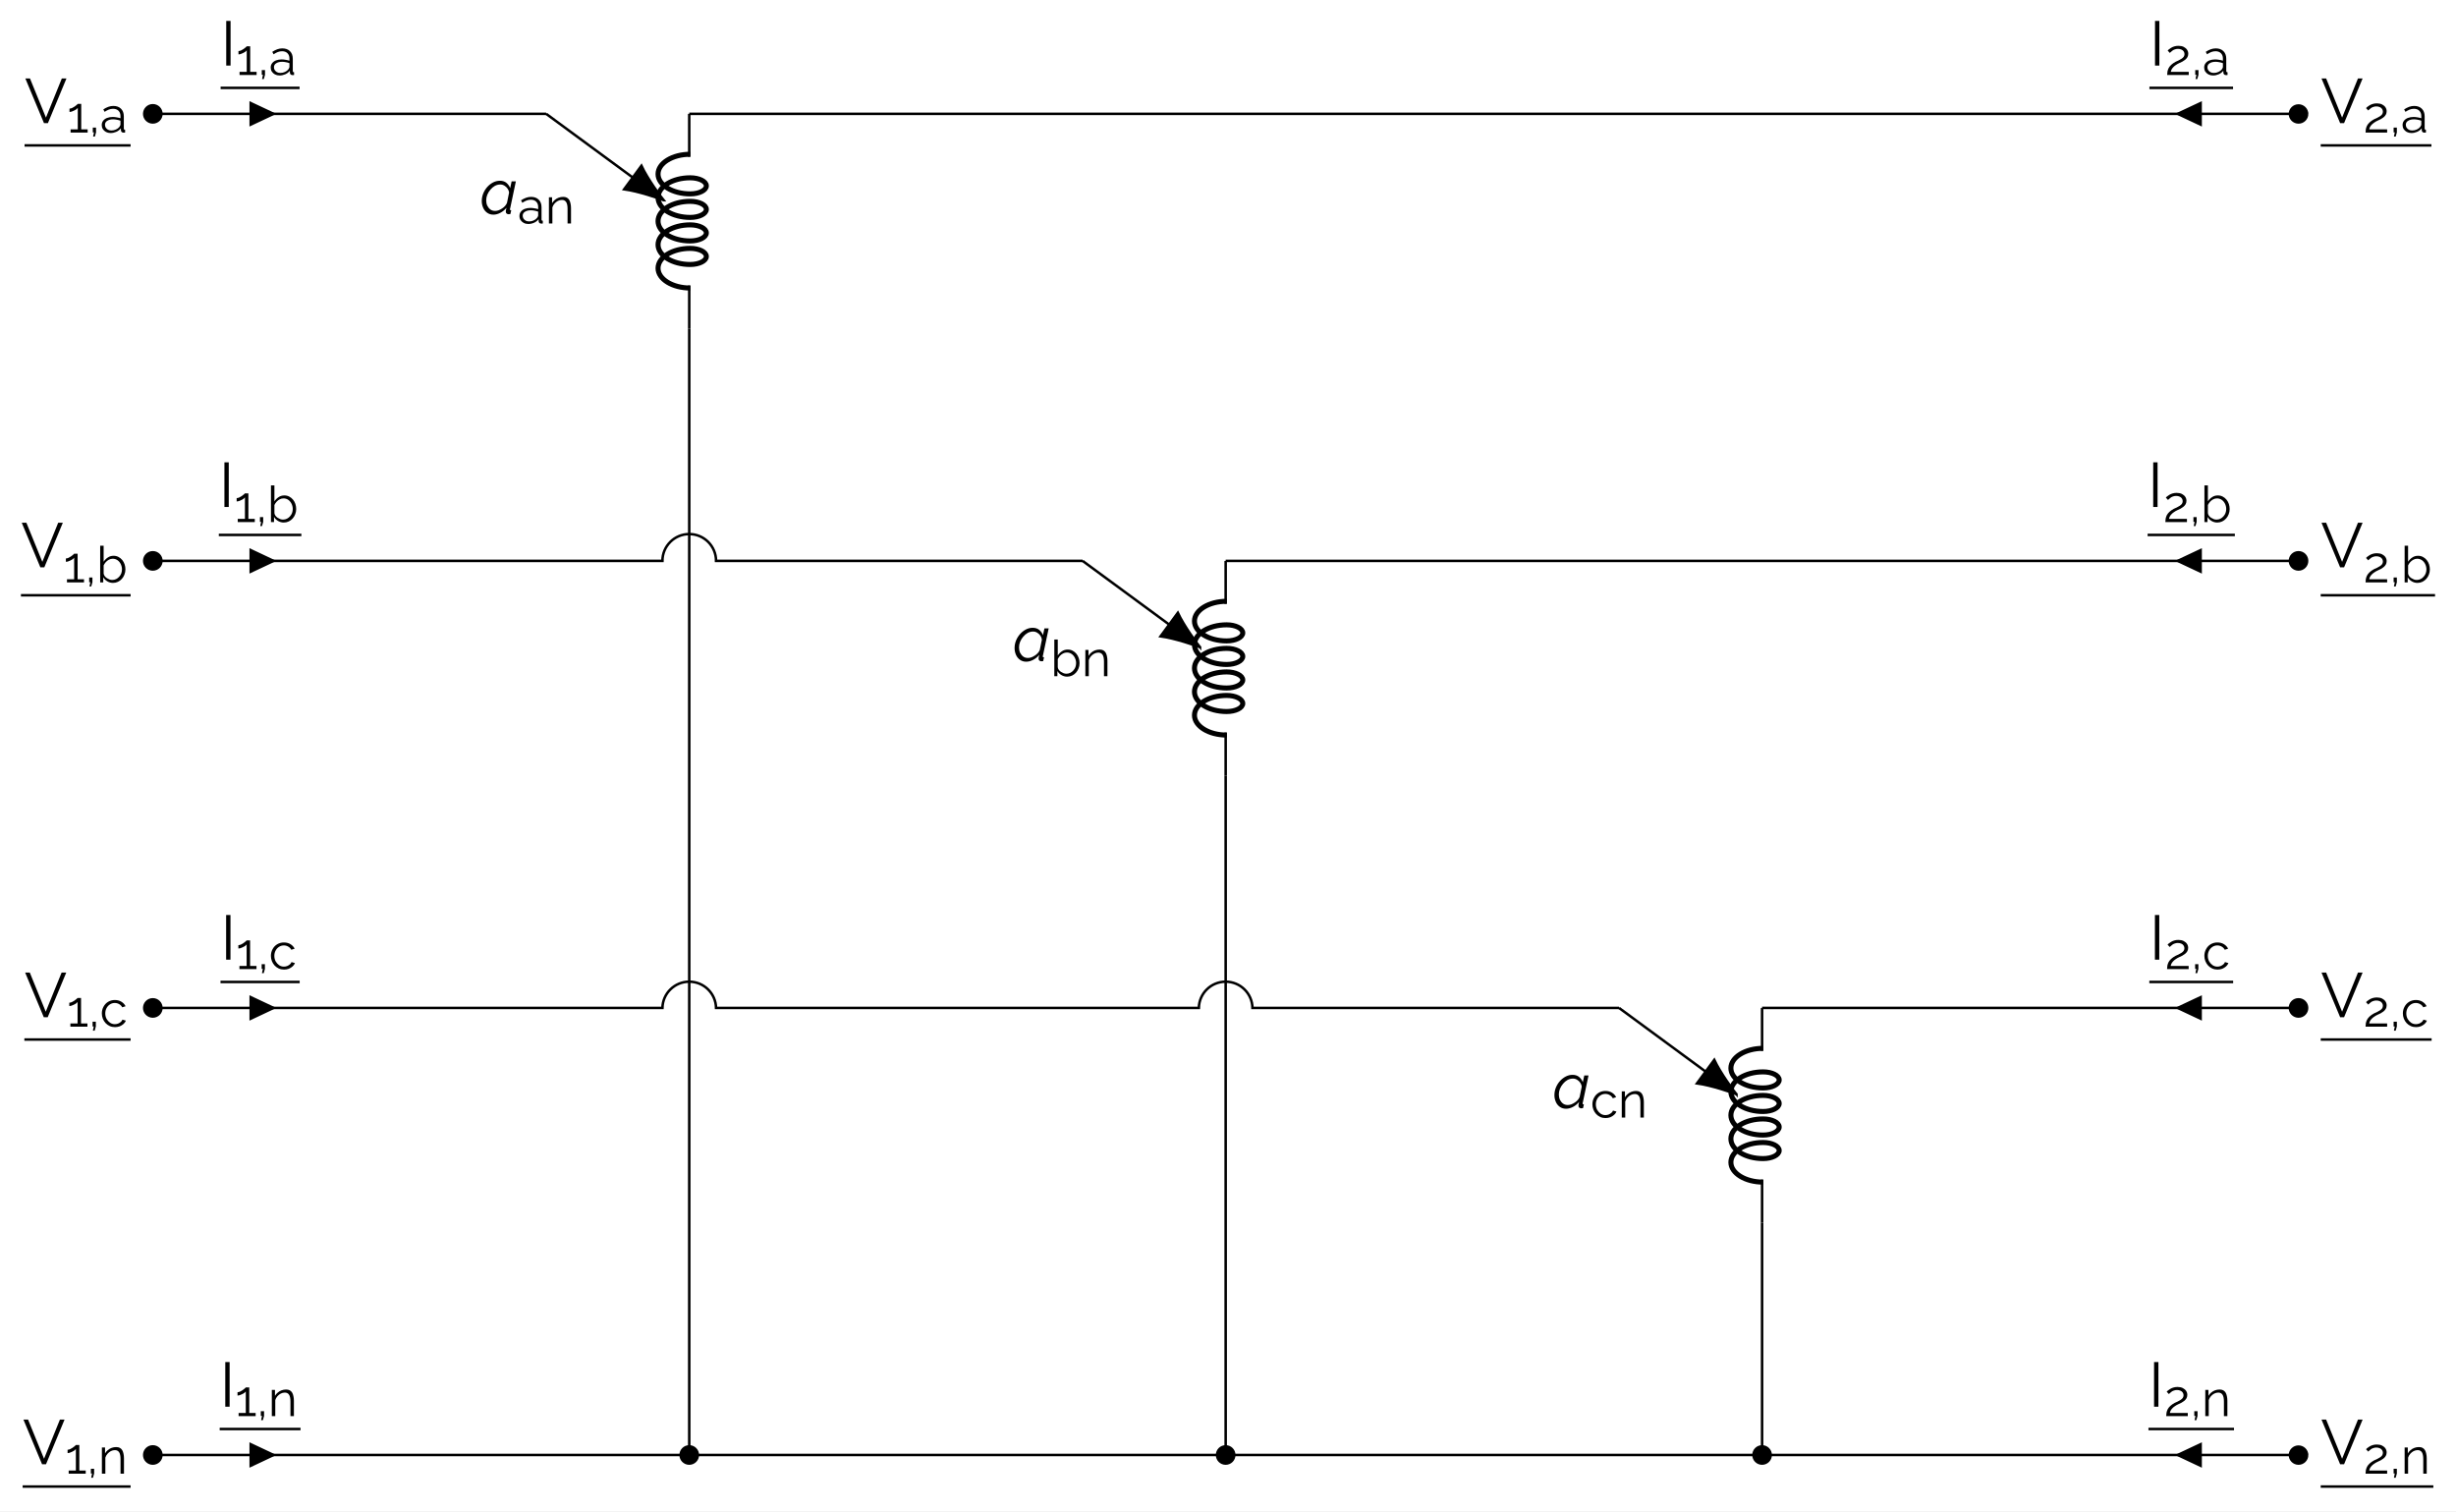
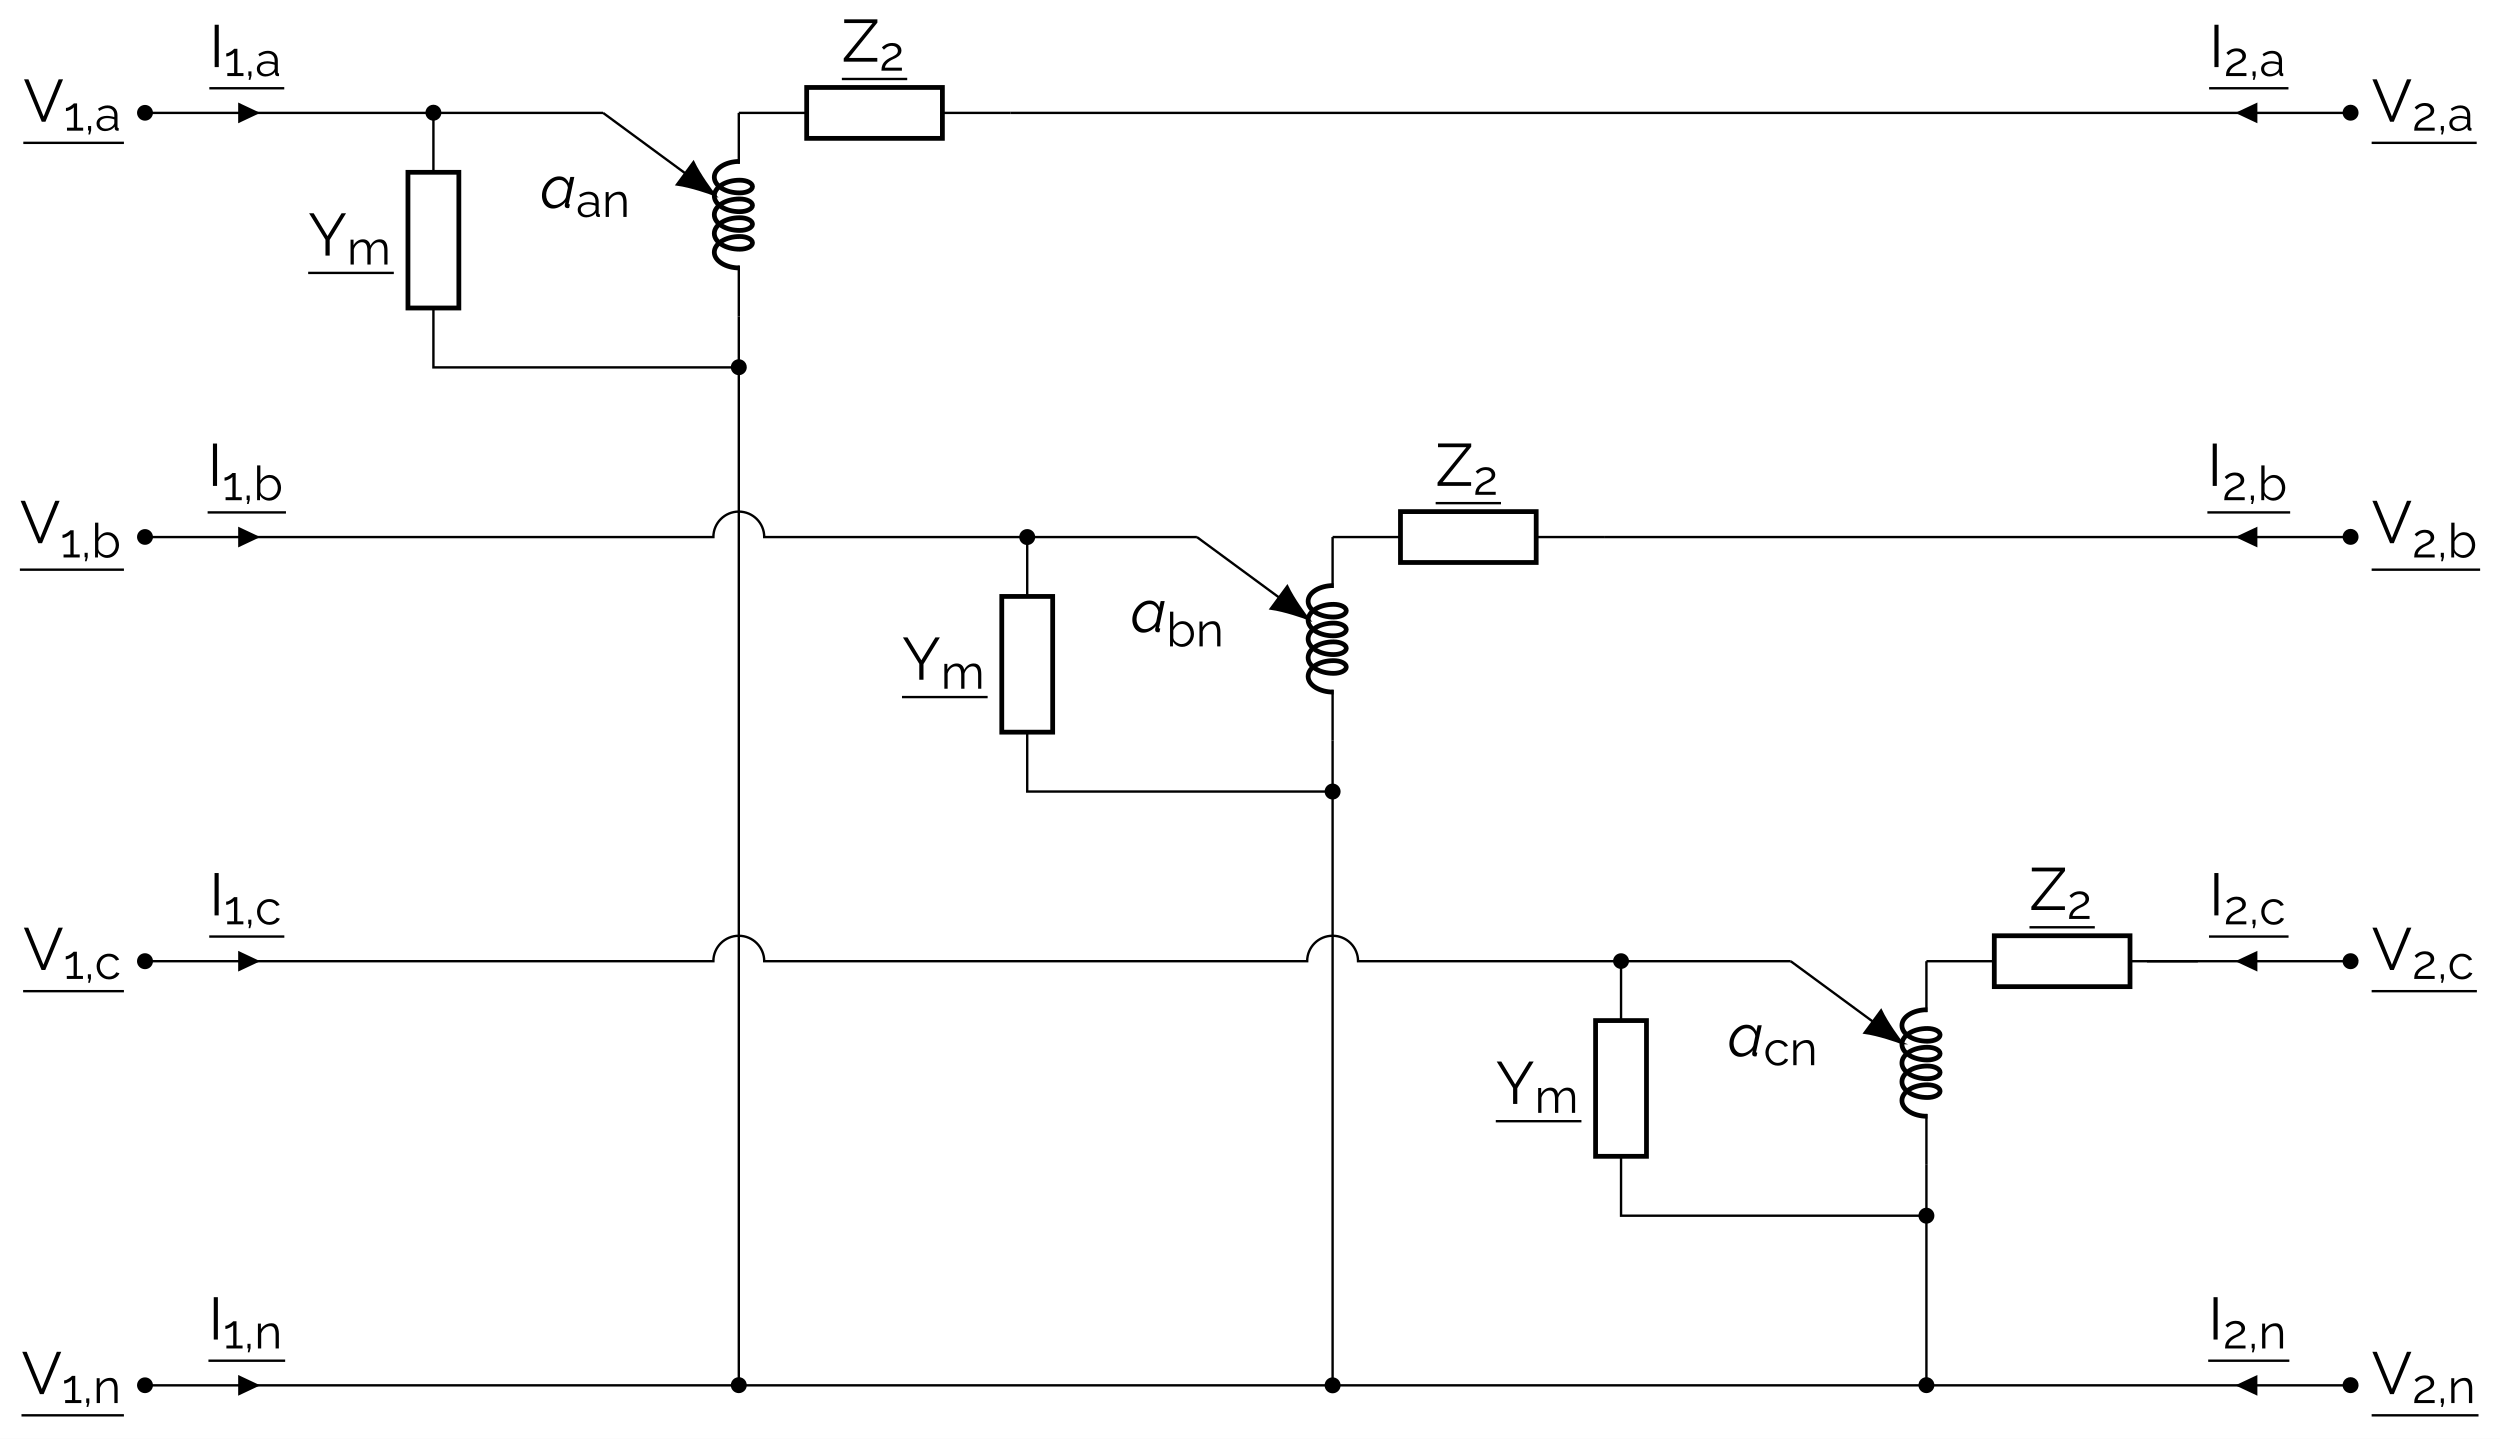
- <svg xmlns="http://www.w3.org/2000/svg" xmlns:xlink="http://www.w3.org/1999/xlink" width="519.132" height="319.424" viewBox="0 0 389.349 239.568">
+ <svg xmlns="http://www.w3.org/2000/svg" xmlns:xlink="http://www.w3.org/1999/xlink" width="556.927" height="320.513" viewBox="0 0 417.695 240.385">
  <defs>
-     <path id="b" d="M.86-7.078 3.39-.875l2.516-6.203h.735L3.703 0h-.625L.125-7.078Zm0 0" />
-     <path id="k" d="M.89 0v-7.078h.688V0Zm0 0" />
-     <path id="c" d="M3.234-.5V0H.531v-.5h1.14v-3.406a1.1 1.1 0 0 1-.218.219q-.158.11-.36.203c-.124.062-.25.117-.374.156a1.1 1.1 0 0 1-.36.062v-.53c.125 0 .258-.032.407-.095q.216-.105.406-.234c.133-.094.25-.18.344-.266a1 1 0 0 0 .156-.156h.547V-.5Zm0 0" />
-     <path id="d" d="m.688.64.14-.671H.641v-.75h.515v.75L.97.64Zm0 0" />
-     <path id="e" d="M.266-1.187c0-.258.07-.485.218-.672q.217-.295.61-.453c.27-.102.578-.157.922-.157.195 0 .406.024.625.063q.326.047.593.14v-.359c0-.344-.105-.617-.312-.828q-.315-.312-.86-.313-.344.001-.671.125-.316.127-.672.36l-.203-.39q.405-.266.797-.407.386-.14.796-.14.763.002 1.204.437.451.44.453 1.203v1.922q0 .112.046.172.047.045.157.046V0c-.063.008-.117.016-.156.016a.2.2 0 0 1-.094 0q-.206.001-.313-.125a.4.4 0 0 1-.094-.25l-.015-.313a1.86 1.86 0 0 1-.735.563 2.25 2.25 0 0 1-.89.187c-.274 0-.516-.058-.734-.172a1.4 1.4 0 0 1-.5-.453 1.2 1.2 0 0 1-.172-.64m2.78.312q.079-.107.126-.203.06-.107.062-.203v-.594a3 3 0 0 0-.578-.156 3 3 0 0 0-.578-.063q-.581 0-.937.235a.69.69 0 0 0-.36.625q-.001.236.11.437.124.204.359.344.232.127.547.125.389.002.719-.156c.226-.102.406-.235.53-.391m0 0" />
-     <path id="f" d="M2.625.078q-.485.001-.906-.25a1.8 1.8 0 0 1-.64-.64V0H.593v-5.812h.547v2.53q.28-.42.672-.671c.257-.176.562-.266.906-.266q.434 0 .781.188.341.174.594.484.246.3.375.688.124.392.125.797-.002.44-.157.828-.14.376-.406.672-.268.299-.625.468-.361.172-.781.172M2.5-.39c.227 0 .438-.046.625-.14q.281-.141.484-.375.217-.233.329-.531.107-.311.109-.625 0-.436-.188-.829a1.6 1.6 0 0 0-.515-.625 1.3 1.3 0 0 0-.781-.234 1.23 1.23 0 0 0-.594.156q-.269.141-.485.375-.204.234-.343.516v1.281a.9.9 0 0 0 .156.406q.14.188.344.329.198.126.422.218c.156.055.3.078.437.078m0 0" />
-     <path id="g" d="M2.406.078q-.469 0-.844-.172a2.1 2.1 0 0 1-.656-.468 2.26 2.26 0 0 1-.593-1.532c0-.383.085-.738.265-1.062q.265-.5.735-.781A2.06 2.06 0 0 1 2.39-4.22q.574.001 1.015.266.45.269.672.719l-.531.172a1.2 1.2 0 0 0-.485-.5 1.35 1.35 0 0 0-.703-.188q-.41 0-.75.219a1.57 1.57 0 0 0-.546.594q-.205.374-.204.843 0 .471.204.86.217.375.546.609.343.234.766.234.264 0 .516-.093.248-.106.437-.266a.9.9 0 0 0 .25-.36l.547.157q-.112.298-.375.531-.27.234-.61.375a2.2 2.2 0 0 1-.734.125m0 0" />
-     <path id="h" d="M4.094 0h-.547v-2.312q0-.733-.219-1.079-.221-.341-.672-.343-.329.001-.64.156a1.9 1.9 0 0 0-.532.422c-.156.18-.273.383-.343.61V0H.594v-4.156h.5v.937q.169-.293.437-.515c.176-.157.38-.274.61-.36.226-.082.468-.125.718-.125q.342.001.579.125a1 1 0 0 1 .374.36q.14.234.204.562.077.33.078.735Zm0 0" />
-     <path id="i" d="M.344 0q0-.265.047-.547.058-.279.187-.547.14-.264.406-.515.265-.248.688-.485l.484-.219q.246-.123.469-.265c.145-.094.258-.195.344-.313a.77.77 0 0 0 .016-.812.75.75 0 0 0-.344-.313 1.3 1.3 0 0 0-.594-.125q-.252.001-.469.079a1.3 1.3 0 0 0-.36.171 2 2 0 0 0-.265.22 2 2 0 0 1-.187.171l-.344-.375.172-.172a2.3 2.3 0 0 1 .36-.25q.216-.141.515-.234.31-.094.672-.094.48.001.828.172c.226.117.406.266.531.453q.188.283.188.625 0 .328-.141.563a1.5 1.5 0 0 1-.36.406 3.5 3.5 0 0 1-.89.5 3.4 3.4 0 0 0-.625.36 2 2 0 0 0-.406.359A1.35 1.35 0 0 0 .922-.5h2.844V0Zm0 0" />
-     <path id="j" d="M2.094.094q-.562 0-.985-.297A1.83 1.83 0 0 1 .47-1a2.6 2.6 0 0 1-.22-1.078q0-.607.234-1.188c.157-.382.368-.726.641-1.03q.406-.452.922-.72a2.34 2.34 0 0 1 1.078-.265q.638.002 1.047.343.403.347.578.829l.234-1.078h.672L4.75-.891a.4.4 0 0 0-.031.079v.062q-.001.157.203.156L4.782 0c-.055.008-.102.016-.141.016-.043.007-.086.015-.125.015q-.237-.015-.344-.125a.37.37 0 0 1-.11-.281v-.11q.013-.075.032-.202L4.172-1a3.1 3.1 0 0 1-.969.797q-.563.299-1.11.297M2.375-.5c.164 0 .344-.031.531-.094a2.8 2.8 0 0 0 .547-.281q.28-.17.485-.406.217-.247.312-.5l.328-1.61a1.3 1.3 0 0 0-.234-.64 1.6 1.6 0 0 0-.5-.469 1.2 1.2 0 0 0-.656-.187q-.456.001-.86.218a2.5 2.5 0 0 0-.703.594 3 3 0 0 0-.5.813q-.174.439-.172.89-.002.457.172.844.186.375.5.61.31.22.75.218m0 0" />
-     <clipPath id="a">
-       <path d="M0 0h389.348v239.566H0Zm0 0" />
-     </clipPath>
+     <path id="a" d="M.86-7.078 3.39-.875l2.516-6.203h.735L3.703 0h-.625L.125-7.078Zm0 0" />
+     <path id="j" d="m.922-7.078 2.312 3.812 2.344-3.812h.75L3.594-2.625V0H2.89v-2.656L.156-7.078Zm0 0" />
+     <path id="l" d="m.313-.547 4.812-5.906H.391v-.625h5.547v.547L1.172-.625h4.75V0H.312Zm0 0" />
+     <path id="m" d="M.89 0v-7.078h.688V0Zm0 0" />
+     <path id="b" d="M3.234-.5V0H.531v-.5h1.14v-3.406a1.1 1.1 0 0 1-.218.219q-.158.11-.36.203c-.124.062-.25.117-.374.156a1.1 1.1 0 0 1-.36.062v-.53c.125 0 .258-.032.407-.095q.216-.105.406-.234c.133-.094.25-.18.344-.266a1 1 0 0 0 .156-.156h.547V-.5Zm0 0" />
+     <path id="c" d="m.688.64.14-.671H.641v-.75h.515v.75L.97.64Zm0 0" />
+     <path id="d" d="M.266-1.187c0-.258.07-.485.218-.672q.217-.295.61-.453c.27-.102.578-.157.922-.157.195 0 .406.024.625.063q.326.047.593.14v-.359c0-.344-.105-.617-.312-.828q-.315-.312-.86-.313-.344.001-.671.125-.316.127-.672.36l-.203-.39q.405-.266.797-.407.386-.14.796-.14.763.002 1.204.437.451.44.453 1.203v1.922q0 .112.046.172.047.045.157.046V0c-.063.008-.117.016-.156.016a.2.2 0 0 1-.094 0q-.206.001-.313-.125a.4.4 0 0 1-.094-.25l-.015-.313a1.86 1.86 0 0 1-.735.563 2.25 2.25 0 0 1-.89.187c-.274 0-.516-.058-.734-.172a1.4 1.4 0 0 1-.5-.453 1.2 1.2 0 0 1-.172-.64m2.78.312q.079-.107.126-.203.06-.107.062-.203v-.594a3 3 0 0 0-.578-.156 3 3 0 0 0-.578-.063q-.581 0-.937.235a.69.69 0 0 0-.36.625q-.001.236.11.437.124.204.359.344.232.127.547.125.389.002.719-.156c.226-.102.406-.235.53-.391m0 0" />
+     <path id="e" d="M2.625.078q-.485.001-.906-.25a1.8 1.8 0 0 1-.64-.64V0H.593v-5.812h.547v2.53q.28-.42.672-.671c.257-.176.562-.266.906-.266q.434 0 .781.188.341.174.594.484.246.3.375.688.124.392.125.797-.002.44-.157.828-.14.376-.406.672-.268.299-.625.468-.361.172-.781.172M2.5-.39c.227 0 .438-.046.625-.14q.281-.141.484-.375.217-.233.329-.531.107-.311.109-.625 0-.436-.188-.829a1.6 1.6 0 0 0-.515-.625 1.3 1.3 0 0 0-.781-.234 1.23 1.23 0 0 0-.594.156q-.269.141-.485.375-.204.234-.343.516v1.281a.9.9 0 0 0 .156.406q.14.188.344.329.198.126.422.218c.156.055.3.078.437.078m0 0" />
+     <path id="f" d="M2.406.078q-.469 0-.844-.172a2.1 2.1 0 0 1-.656-.468 2.26 2.26 0 0 1-.593-1.532c0-.383.085-.738.265-1.062q.265-.5.735-.781A2.06 2.06 0 0 1 2.39-4.22q.574.001 1.015.266.45.269.672.719l-.531.172a1.2 1.2 0 0 0-.485-.5 1.35 1.35 0 0 0-.703-.188q-.41 0-.75.219a1.57 1.57 0 0 0-.546.594q-.205.374-.204.843 0 .471.204.86.217.375.546.609.343.234.766.234.264 0 .516-.093.248-.106.437-.266a.9.9 0 0 0 .25-.36l.547.157q-.112.298-.375.531-.27.234-.61.375a2.2 2.2 0 0 1-.734.125m0 0" />
+     <path id="g" d="M4.094 0h-.547v-2.312q0-.733-.219-1.079-.221-.341-.672-.343-.329.001-.64.156a1.9 1.9 0 0 0-.532.422c-.156.18-.273.383-.343.61V0H.594v-4.156h.5v.937q.169-.293.437-.515c.176-.157.38-.274.61-.36.226-.082.468-.125.718-.125q.342.001.579.125a1 1 0 0 1 .374.36q.14.234.204.562.077.33.078.735Zm0 0" />
+     <path id="h" d="M.344 0q0-.265.047-.547.058-.279.187-.547.14-.264.406-.515.265-.248.688-.485l.484-.219q.246-.123.469-.265c.145-.094.258-.195.344-.313a.77.77 0 0 0 .016-.812.75.75 0 0 0-.344-.313 1.3 1.3 0 0 0-.594-.125q-.252.001-.469.079a1.3 1.3 0 0 0-.36.171 2 2 0 0 0-.265.22 2 2 0 0 1-.187.171l-.344-.375.172-.172a2.3 2.3 0 0 1 .36-.25q.216-.141.515-.234.31-.094.672-.094.48.001.828.172c.226.117.406.266.531.453q.188.283.188.625 0 .328-.141.563a1.5 1.5 0 0 1-.36.406 3.5 3.5 0 0 1-.89.5 3.4 3.4 0 0 0-.625.36 2 2 0 0 0-.406.359A1.35 1.35 0 0 0 .922-.5h2.844V0Zm0 0" />
+     <path id="k" d="M6.766 0h-.532v-2.312q0-.733-.234-1.079-.236-.341-.687-.343-.47.002-.844.343a1.8 1.8 0 0 0-.516.86V0h-.547v-2.312q0-.733-.219-1.079c-.148-.226-.374-.343-.687-.343-.305 0-.578.109-.828.328a1.77 1.77 0 0 0-.531.86V0H.594v-4.156h.5v.937q.263-.481.672-.734.403-.265.906-.266c.351 0 .633.102.844.297q.31.283.39.766c.188-.352.414-.617.688-.797q.404-.265.906-.266.358.001.594.125a.96.96 0 0 1 .39.36q.154.234.22.562a4.3 4.3 0 0 1 .062.735Zm0 0" />
+     <path id="i" d="M2.094.094q-.562 0-.985-.297A1.83 1.83 0 0 1 .47-1a2.6 2.6 0 0 1-.22-1.078q0-.607.234-1.188c.157-.382.368-.726.641-1.03q.406-.452.922-.72a2.34 2.34 0 0 1 1.078-.265q.638.002 1.047.343.403.347.578.829l.234-1.078h.672L4.75-.891a.4.4 0 0 0-.031.079v.062q-.001.157.203.156L4.782 0c-.055.008-.102.016-.141.016-.043.007-.086.015-.125.015q-.237-.015-.344-.125a.37.37 0 0 1-.11-.281v-.11q.013-.075.032-.202L4.172-1a3.1 3.1 0 0 1-.969.797q-.563.299-1.11.297M2.375-.5c.164 0 .344-.031.531-.094a2.8 2.8 0 0 0 .547-.281q.28-.17.485-.406.217-.247.312-.5l.328-1.61a1.3 1.3 0 0 0-.234-.64 1.6 1.6 0 0 0-.5-.469 1.2 1.2 0 0 0-.656-.187q-.456.001-.86.218a2.5 2.5 0 0 0-.703.594 3 3 0 0 0-.5.813q-.174.439-.172.89-.002.457.172.844.186.375.5.61.31.22.75.218m0 0" />
  </defs>
-   <g clip-path="url(#a)">
-     <path fill="#fff" d="M0 239.57V0h389.348v239.57Zm0 0" />
-   </g>
-   <use xlink:href="#b" x="3.894" y="19.517" />
-   <use xlink:href="#c" x="10.659" y="21.011" />
-   <use xlink:href="#d" x="14.07" y="21.011" />
-   <use xlink:href="#e" x="15.863" y="21.011" />
-   <path fill="none" stroke="#000" stroke-miterlimit="10" stroke-width=".398" d="M3.895 23.05h16.808" />
-   <use xlink:href="#b" x="3.321" y="89.937" />
-   <use xlink:href="#c" x="10.085" y="92.323" />
-   <use xlink:href="#d" x="13.496" y="92.323" />
-   <use xlink:href="#f" x="15.289" y="92.323" />
-   <path fill="none" stroke="#000" stroke-miterlimit="10" stroke-width=".398" d="M3.32 94.363h17.387" />
-   <use xlink:href="#b" x="3.862" y="161.249" />
-   <use xlink:href="#c" x="10.627" y="162.743" />
-   <use xlink:href="#d" x="14.038" y="162.743" />
-   <use xlink:href="#g" x="15.831" y="162.743" />
-   <path fill="none" stroke="#000" stroke-miterlimit="10" stroke-width=".398" d="M3.863 164.785h16.84" />
-   <use xlink:href="#b" x="3.591" y="232.115" />
-   <use xlink:href="#c" x="10.356" y="233.609" />
-   <use xlink:href="#d" x="13.767" y="233.609" />
-   <use xlink:href="#h" x="15.56" y="233.609" />
-   <path fill="none" stroke="#000" stroke-miterlimit="10" stroke-width=".398" d="M3.59 235.648h17.113" />
-   <use xlink:href="#b" x="367.902" y="19.517" />
-   <use xlink:href="#i" x="374.667" y="21.011" />
-   <use xlink:href="#d" x="378.819" y="21.011" />
-   <use xlink:href="#e" x="380.613" y="21.011" />
-   <path fill="none" stroke="#000" stroke-miterlimit="10" stroke-width=".398" d="M367.902 23.05h17.551" />
-   <use xlink:href="#b" x="367.902" y="89.937" />
-   <use xlink:href="#i" x="374.667" y="92.323" />
-   <use xlink:href="#d" x="378.819" y="92.323" />
-   <use xlink:href="#f" x="380.613" y="92.323" />
-   <path fill="none" stroke="#000" stroke-miterlimit="10" stroke-width=".398" d="M367.902 94.363h18.125" />
-   <use xlink:href="#b" x="367.902" y="161.249" />
-   <use xlink:href="#i" x="374.667" y="162.743" />
-   <use xlink:href="#d" x="378.819" y="162.743" />
-   <use xlink:href="#g" x="380.613" y="162.743" />
-   <path fill="none" stroke="#000" stroke-miterlimit="10" stroke-width=".398" d="M367.902 164.785h17.582" />
-   <use xlink:href="#b" x="367.902" y="232.115" />
-   <use xlink:href="#i" x="374.667" y="233.609" />
-   <use xlink:href="#d" x="378.819" y="233.609" />
-   <use xlink:href="#h" x="380.613" y="233.609" />
-   <path fill="none" stroke="#000" stroke-miterlimit="10" stroke-width=".398" d="M367.902 235.648h17.856" />
-   <path fill="none" stroke="#000" stroke-miterlimit="10" stroke-width=".399" d="m86.586 18.047 13.727 10.094" />
-   <path stroke="#000" stroke-miterlimit="10" stroke-width=".399" d="M105.2 31.734c-.493-.586-2.524-3.347-3.516-5.457L98.945 30c2.309.32 5.551 1.438 6.254 1.734Zm0 0" />
-   <use xlink:href="#j" x="76.125" y="33.933" />
-   <use xlink:href="#e" x="82.083" y="35.427" />
-   <use xlink:href="#h" x="86.427" y="35.427" />
-   <path fill="none" stroke="#000" stroke-miterlimit="10" stroke-width=".399" d="M109.266 52.063v-6.805m0-20.406v-6.805" />
-   <path fill="none" stroke="#000" stroke-linejoin="bevel" stroke-miterlimit="10" stroke-width=".797" d="M109.422 45.656c-2.817 0-5.102-1.406-5.102-3.14s2.285-3.141 5.102-3.141c1.41 0 2.555.57 2.555 1.277 0 .703-1.145 1.274-2.555 1.274-2.817 0-5.102-1.406-5.102-3.14s2.285-3.141 5.102-3.141c1.41 0 2.555.57 2.555 1.277 0 .703-1.145 1.273-2.555 1.273-2.817 0-5.102-1.406-5.102-3.14s2.285-3.14 5.102-3.14c1.41 0 2.555.57 2.555 1.273 0 .707-1.145 1.277-2.555 1.277-2.817 0-5.102-1.406-5.102-3.14s2.285-3.141 5.102-3.141c1.41 0 2.555.57 2.555 1.273 0 .707-1.145 1.277-2.555 1.277-2.817 0-5.102-1.406-5.102-3.14s2.285-3.14 5.102-3.14" />
-   <path fill="none" stroke="#000" stroke-miterlimit="10" stroke-width=".399" d="m171.625 88.914 13.73 10.094" />
-   <path stroke="#000" stroke-miterlimit="10" stroke-width=".399" d="M190.242 102.598c-.496-.586-2.527-3.348-3.52-5.453l-2.738 3.722c2.309.32 5.551 1.438 6.258 1.73Zm0 0" />
-   <use xlink:href="#j" x="160.591" y="104.799" />
-   <use xlink:href="#f" x="166.548" y="107.186" />
-   <use xlink:href="#h" x="171.466" y="107.186" />
-   <path fill="none" stroke="#000" stroke-miterlimit="10" stroke-width=".399" d="M194.305 122.93v-6.805m0-20.41v-6.8" />
-   <path fill="none" stroke="#000" stroke-linejoin="bevel" stroke-miterlimit="10" stroke-width=".797" d="M194.465 116.523c-2.82 0-5.106-1.406-5.106-3.14s2.286-3.14 5.106-3.14c1.406 0 2.55.57 2.55 1.273 0 .707-1.144 1.277-2.55 1.277-2.82 0-5.106-1.406-5.106-3.14s2.286-3.141 5.106-3.141c1.406 0 2.55.57 2.55 1.273 0 .707-1.144 1.278-2.55 1.278-2.82 0-5.106-1.407-5.106-3.141s2.286-3.14 5.106-3.14c1.406 0 2.55.57 2.55 1.273s-1.144 1.277-2.55 1.277c-2.82 0-5.106-1.406-5.106-3.14 0-1.739 2.286-3.145 5.106-3.145 1.406 0 2.55.574 2.55 1.277s-1.144 1.274-2.55 1.274c-2.82 0-5.106-1.407-5.106-3.141s2.286-3.14 5.106-3.14" />
-   <path fill="none" stroke="#000" stroke-miterlimit="10" stroke-width=".399" d="m256.664 159.777 13.73 10.094" />
-   <path stroke="#000" stroke-miterlimit="10" stroke-width=".399" d="M275.281 173.465c-.496-.586-2.527-3.348-3.52-5.453l-2.738 3.722c2.309.317 5.551 1.434 6.258 1.73Zm0 0" />
-   <use xlink:href="#j" x="246.172" y="175.665" />
-   <use xlink:href="#g" x="252.13" y="177.159" />
-   <use xlink:href="#h" x="256.506" y="177.159" />
-   <path fill="none" stroke="#000" stroke-miterlimit="10" stroke-width=".399" d="M279.344 193.793v-6.8m0-20.411v-6.805" />
-   <path fill="none" stroke="#000" stroke-linejoin="bevel" stroke-miterlimit="10" stroke-width=".797" d="M279.504 187.39c-2.82 0-5.106-1.406-5.106-3.14s2.286-3.14 5.106-3.14c1.406 0 2.55.57 2.55 1.273s-1.144 1.277-2.55 1.277c-2.82 0-5.106-1.406-5.106-3.14 0-1.739 2.286-3.145 5.106-3.145 1.406 0 2.55.574 2.55 1.277s-1.144 1.278-2.55 1.278c-2.82 0-5.106-1.407-5.106-3.145 0-1.734 2.286-3.14 5.106-3.14 1.406 0 2.55.57 2.55 1.277 0 .703-1.144 1.273-2.55 1.273-2.82 0-5.106-1.406-5.106-3.14s2.286-3.14 5.106-3.14c1.406 0 2.55.57 2.55 1.276 0 .704-1.144 1.274-2.55 1.274-2.82 0-5.106-1.406-5.106-3.14s2.286-3.141 5.106-3.141" />
-   <path fill="none" stroke="#000" stroke-miterlimit="10" stroke-width=".399" d="M24.227 18.047h17.007m0 0h45.352" />
-   <path stroke="#000" stroke-miterlimit="10" stroke-width=".399" d="M25.586 18.047a1.36 1.36 0 1 0-2.72.002 1.36 1.36 0 0 0 2.72-.002Zm14.16 0v1.7l3.613-1.7-3.613-1.7Zm0 0" />
-   <use xlink:href="#k" x="34.974" y="10.394" />
-   <use xlink:href="#c" x="37.445" y="11.888" />
-   <use xlink:href="#d" x="40.856" y="11.888" />
-   <use xlink:href="#e" x="42.649" y="11.888" />
-   <path fill="none" stroke="#000" stroke-miterlimit="10" stroke-width=".398" d="M34.973 13.93h12.52" />
-   <path fill="none" stroke="#000" stroke-miterlimit="10" stroke-width=".399" d="M24.227 88.914h17.007m0 0h63.778a4.256 4.256 0 0 1 4.254-4.254 4.253 4.253 0 0 1 4.25 4.254h58.109" />
-   <path stroke="#000" stroke-miterlimit="10" stroke-width=".399" d="M25.586 88.914a1.361 1.361 0 1 0-2.722-.004 1.361 1.361 0 0 0 2.722.004Zm14.16 0v1.7l3.613-1.7-3.613-1.703Zm0 0" />
-   <use xlink:href="#k" x="34.687" y="80.368" />
-   <use xlink:href="#c" x="37.158" y="82.755" />
-   <use xlink:href="#d" x="40.569" y="82.755" />
-   <use xlink:href="#f" x="42.362" y="82.755" />
-   <path fill="none" stroke="#000" stroke-miterlimit="10" stroke-width=".398" d="M34.688 84.797h13.09" />
-   <path fill="none" stroke="#000" stroke-miterlimit="10" stroke-width=".399" d="M24.227 159.777h17.007m0 0h63.778a4.253 4.253 0 0 1 8.504 0h76.535a4.253 4.253 0 0 1 8.504 0h58.11" />
-   <path stroke="#000" stroke-miterlimit="10" stroke-width=".399" d="M25.586 159.777a1.36 1.36 0 1 0-2.72.002 1.36 1.36 0 0 0 2.72-.002Zm14.16 0v1.703l3.613-1.703-3.613-1.699Zm0 0" />
-   <use xlink:href="#k" x="34.958" y="152.126" />
-   <use xlink:href="#c" x="37.429" y="153.621" />
-   <use xlink:href="#d" x="40.84" y="153.621" />
-   <use xlink:href="#g" x="42.633" y="153.621" />
-   <path fill="none" stroke="#000" stroke-miterlimit="10" stroke-width=".398" d="M34.957 155.66h12.55" />
-   <path fill="none" stroke="#000" stroke-miterlimit="10" stroke-width=".399" d="M109.266 18.047h238.109m0 0h17.008" />
-   <path stroke="#000" stroke-miterlimit="10" stroke-width=".399" d="M365.742 18.047a1.36 1.36 0 0 0-2.719 0 1.36 1.36 0 0 0 2.72 0Zm-16.879 0v-1.7l-3.613 1.7 3.613 1.7Zm0 0" />
-   <use xlink:href="#k" x="340.745" y="10.394" />
-   <use xlink:href="#i" x="343.216" y="11.888" />
-   <use xlink:href="#d" x="347.368" y="11.888" />
-   <use xlink:href="#e" x="349.162" y="11.888" />
-   <path fill="none" stroke="#000" stroke-miterlimit="10" stroke-width=".398" d="M340.746 13.93h13.258" />
-   <path fill="none" stroke="#000" stroke-miterlimit="10" stroke-width=".399" d="M194.305 88.914h153.07m0 0h17.008" />
-   <path stroke="#000" stroke-miterlimit="10" stroke-width=".399" d="M365.742 88.914c0-.754-.61-1.363-1.36-1.363a1.361 1.361 0 0 0 0 2.722c.75 0 1.36-.609 1.36-1.359Zm-16.879 0v-1.703l-3.613 1.703 3.613 1.7Zm0 0" />
-   <use xlink:href="#k" x="340.459" y="80.368" />
-   <use xlink:href="#i" x="342.929" y="82.755" />
-   <use xlink:href="#d" x="347.081" y="82.755" />
-   <use xlink:href="#f" x="348.875" y="82.755" />
-   <path fill="none" stroke="#000" stroke-miterlimit="10" stroke-width=".398" d="M340.46 84.797h13.83" />
-   <path fill="none" stroke="#000" stroke-miterlimit="10" stroke-width=".399" d="M279.344 159.777h68.031m0 0h17.008" />
-   <path stroke="#000" stroke-miterlimit="10" stroke-width=".399" d="M365.742 159.777a1.36 1.36 0 1 0-2.72.002 1.36 1.36 0 0 0 2.72-.002Zm-16.879 0v-1.699l-3.613 1.7 3.613 1.702Zm0 0" />
-   <use xlink:href="#k" x="340.729" y="152.126" />
-   <use xlink:href="#i" x="343.2" y="153.621" />
-   <use xlink:href="#d" x="347.352" y="153.621" />
-   <use xlink:href="#g" x="349.146" y="153.621" />
-   <path fill="none" stroke="#000" stroke-miterlimit="10" stroke-width=".398" d="M340.73 155.66h13.29" />
-   <path fill="none" stroke="#000" stroke-miterlimit="10" stroke-width=".399" d="M24.227 230.645h17.007m0 0h306.141m0 0h17.008" />
-   <path stroke="#000" stroke-miterlimit="10" stroke-width=".399" d="M25.586 230.645a1.36 1.36 0 1 0-2.72.001 1.36 1.36 0 0 0 2.72-.001Zm14.16 0v1.703l3.613-1.703-3.613-1.7Zm0 0" />
-   <use xlink:href="#k" x="34.823" y="222.992" />
-   <use xlink:href="#c" x="37.294" y="224.487" />
-   <use xlink:href="#d" x="40.705" y="224.487" />
-   <use xlink:href="#h" x="42.498" y="224.487" />
-   <path fill="none" stroke="#000" stroke-miterlimit="10" stroke-width=".398" d="M34.824 226.527h12.82" />
-   <path stroke="#000" stroke-miterlimit="10" stroke-width=".399" d="M365.742 230.645a1.36 1.36 0 0 0-2.719 0 1.36 1.36 0 0 0 2.72 0Zm-16.879 0v-1.7l-3.613 1.7 3.613 1.703Zm0 0" />
-   <use xlink:href="#k" x="340.594" y="222.992" />
-   <use xlink:href="#i" x="343.065" y="224.487" />
-   <use xlink:href="#d" x="347.217" y="224.487" />
-   <use xlink:href="#h" x="349.011" y="224.487" />
-   <path fill="none" stroke="#000" stroke-miterlimit="10" stroke-width=".398" d="M340.594 226.527h13.562" />
-   <path fill="none" stroke="#000" stroke-miterlimit="10" stroke-width=".399" d="M109.266 52.063v89.292m0 0v89.29" />
-   <path stroke="#000" stroke-miterlimit="10" stroke-width=".399" d="M110.625 230.645a1.36 1.36 0 1 0-2.72.001 1.36 1.36 0 0 0 2.72-.001Zm0 0" />
-   <path fill="none" stroke="#000" stroke-miterlimit="10" stroke-width=".399" d="M194.305 122.93v53.855m0 0v53.86" />
-   <path stroke="#000" stroke-miterlimit="10" stroke-width=".399" d="M195.664 230.645a1.36 1.36 0 1 0-2.72.001 1.36 1.36 0 0 0 2.72-.001Zm0 0" />
-   <path fill="none" stroke="#000" stroke-miterlimit="10" stroke-width=".399" d="M279.344 193.793v18.426m0 0v18.426" />
-   <path stroke="#000" stroke-miterlimit="10" stroke-width=".399" d="M280.703 230.645a1.36 1.36 0 1 0-2.72.001 1.36 1.36 0 0 0 2.72-.001Zm0 0" />
+   <path fill="#fff" d="M0 240.387V0h417.695v240.387Zm0 0" />
+   <use xlink:href="#a" x="3.894" y="20.334" />
+   <use xlink:href="#b" x="10.659" y="21.828" />
+   <use xlink:href="#c" x="14.07" y="21.828" />
+   <use xlink:href="#d" x="15.863" y="21.828" />
+   <path fill="none" stroke="#000" stroke-miterlimit="10" stroke-width=".398" d="M3.895 23.867h16.808" />
+   <use xlink:href="#a" x="3.321" y="90.754" />
+   <use xlink:href="#b" x="10.085" y="93.14" />
+   <use xlink:href="#c" x="13.496" y="93.14" />
+   <use xlink:href="#e" x="15.289" y="93.14" />
+   <path fill="none" stroke="#000" stroke-miterlimit="10" stroke-width=".398" d="M3.32 95.18h17.387" />
+   <use xlink:href="#a" x="3.862" y="162.066" />
+   <use xlink:href="#b" x="10.627" y="163.56" />
+   <use xlink:href="#c" x="14.038" y="163.56" />
+   <use xlink:href="#f" x="15.831" y="163.56" />
+   <path fill="none" stroke="#000" stroke-miterlimit="10" stroke-width=".398" d="M3.863 165.602h16.84" />
+   <use xlink:href="#a" x="3.591" y="232.932" />
+   <use xlink:href="#b" x="10.356" y="234.426" />
+   <use xlink:href="#c" x="13.767" y="234.426" />
+   <use xlink:href="#g" x="15.56" y="234.426" />
+   <path fill="none" stroke="#000" stroke-miterlimit="10" stroke-width=".398" d="M3.59 236.469h17.113" />
+   <use xlink:href="#a" x="396.249" y="20.334" />
+   <use xlink:href="#h" x="403.013" y="21.828" />
+   <use xlink:href="#c" x="407.165" y="21.828" />
+   <use xlink:href="#d" x="408.959" y="21.828" />
+   <path fill="none" stroke="#000" stroke-miterlimit="10" stroke-width=".398" d="M396.25 23.867h17.55" />
+   <use xlink:href="#a" x="396.249" y="90.754" />
+   <use xlink:href="#h" x="403.013" y="93.14" />
+   <use xlink:href="#c" x="407.165" y="93.14" />
+   <use xlink:href="#e" x="408.959" y="93.14" />
+   <path fill="none" stroke="#000" stroke-miterlimit="10" stroke-width=".398" d="M396.25 95.18h18.125" />
+   <use xlink:href="#a" x="396.249" y="162.066" />
+   <use xlink:href="#h" x="403.013" y="163.56" />
+   <use xlink:href="#c" x="407.165" y="163.56" />
+   <use xlink:href="#f" x="408.959" y="163.56" />
+   <path fill="none" stroke="#000" stroke-miterlimit="10" stroke-width=".398" d="M396.25 165.602h17.582" />
+   <use xlink:href="#a" x="396.249" y="232.932" />
+   <use xlink:href="#h" x="403.013" y="234.426" />
+   <use xlink:href="#c" x="407.165" y="234.426" />
+   <use xlink:href="#g" x="408.959" y="234.426" />
+   <path fill="none" stroke="#000" stroke-miterlimit="10" stroke-width=".398" d="M396.25 236.469h17.855" />
+   <path fill="none" stroke="#000" stroke-miterlimit="10" stroke-width=".399" d="m100.762 18.863 13.726 10.094" />
+   <path stroke="#000" stroke-miterlimit="10" stroke-width=".399" d="M119.375 32.55c-.492-.585-2.527-3.347-3.52-5.452l-2.738 3.722c2.309.317 5.551 1.434 6.258 1.73Zm0 0" />
+   <use xlink:href="#i" x="90.299" y="34.75" />
+   <use xlink:href="#d" x="96.256" y="36.244" />
+   <use xlink:href="#g" x="100.6" y="36.244" />
+   <path fill="none" stroke="#000" stroke-miterlimit="10" stroke-width=".399" d="M123.438 52.879v-8.504m0-17.008v-8.504" />
+   <path fill="none" stroke="#000" stroke-linejoin="bevel" stroke-miterlimit="10" stroke-width=".797" d="M123.598 44.773c-2.348 0-4.254-1.175-4.254-2.628s1.906-2.633 4.254-2.633c1.172 0 2.125.476 2.125 1.062 0 .59-.953 1.063-2.125 1.063-2.348 0-4.254-1.176-4.254-2.63 0-1.452 1.906-2.632 4.254-2.632 1.172 0 2.125.477 2.125 1.063 0 .59-.953 1.066-2.125 1.066-2.348 0-4.254-1.18-4.254-2.633s1.906-2.629 4.254-2.629c1.172 0 2.125.473 2.125 1.063 0 .586-.953 1.062-2.125 1.062-2.348 0-4.254-1.18-4.254-2.633s1.906-2.629 4.254-2.629c1.172 0 2.125.477 2.125 1.063s-.953 1.062-2.125 1.062c-2.348 0-4.254-1.175-4.254-2.628s1.906-2.633 4.254-2.633" />
+   <path fill="none" stroke="#000" stroke-miterlimit="10" stroke-width=".399" d="M72.414 18.863v9.922m0 22.676v9.922h25.512m0 0h25.511" />
+   <path fill="none" stroke="#000" stroke-miterlimit="10" stroke-width=".797" d="M68.16 51.46V28.786h8.504v22.676Zm0 0" />
+   <path stroke="#000" stroke-miterlimit="10" stroke-width=".399" d="M73.547 18.863a1.134 1.134 0 1 0-2.267.002 1.134 1.134 0 0 0 2.267-.002Zm0 0" />
+   <use xlink:href="#j" x="51.489" y="42.708" />
+   <use xlink:href="#k" x="57.975" y="44.203" />
+   <path fill="none" stroke="#000" stroke-miterlimit="10" stroke-width=".398" d="M51.488 45.598h14.309" />
+   <path stroke="#000" stroke-miterlimit="10" stroke-width=".399" d="M124.57 61.383a1.134 1.134 0 1 0-2.267.001 1.134 1.134 0 0 0 2.267-.001Zm0 0" />
+   <path fill="none" stroke="#000" stroke-miterlimit="10" stroke-width=".399" d="M123.438 18.863h11.34m22.675 0h11.34" />
+   <path fill="none" stroke="#000" stroke-miterlimit="10" stroke-width=".797" d="M134.777 14.613h22.676v8.504h-22.676Zm0 0" />
+   <use xlink:href="#l" x="140.656" y="10.308" />
+   <use xlink:href="#h" x="146.923" y="11.802" />
+   <path fill="none" stroke="#000" stroke-miterlimit="10" stroke-width=".398" d="M140.656 13.195h10.918" />
+   <path fill="none" stroke="#000" stroke-miterlimit="10" stroke-width=".399" d="m199.973 89.73 13.726 10.094" />
+   <path stroke="#000" stroke-miterlimit="10" stroke-width=".399" d="M218.586 103.418c-.492-.586-2.527-3.348-3.516-5.457l-2.738 3.723c2.305.32 5.547 1.437 6.254 1.734Zm0 0" />
+   <use xlink:href="#i" x="188.937" y="105.616" />
+   <use xlink:href="#e" x="194.895" y="108.003" />
+   <use xlink:href="#g" x="199.813" y="108.003" />
+   <path fill="none" stroke="#000" stroke-miterlimit="10" stroke-width=".399" d="M222.648 123.746v-8.504m0-17.008V89.73" />
+   <path fill="none" stroke="#000" stroke-linejoin="bevel" stroke-miterlimit="10" stroke-width=".797" d="M222.809 115.64c-2.348 0-4.25-1.18-4.25-2.632s1.902-2.63 4.25-2.63c1.175 0 2.125.477 2.125 1.063s-.95 1.063-2.125 1.063c-2.348 0-4.25-1.176-4.25-2.629s1.902-2.633 4.25-2.633c1.175 0 2.125.477 2.125 1.063 0 .59-.95 1.062-2.125 1.062-2.348 0-4.25-1.176-4.25-2.629s1.902-2.633 4.25-2.633c1.175 0 2.125.477 2.125 1.063 0 .59-.95 1.066-2.125 1.066-2.348 0-4.25-1.18-4.25-2.632 0-1.454 1.902-2.63 4.25-2.63 1.175 0 2.125.473 2.125 1.063 0 .586-.95 1.063-2.125 1.063-2.348 0-4.25-1.18-4.25-2.633s1.902-2.63 4.25-2.63" />
+   <path fill="none" stroke="#000" stroke-miterlimit="10" stroke-width=".399" d="M171.625 89.73v9.922m0 22.676v9.922h25.512m0 0h25.511" />
+   <path fill="none" stroke="#000" stroke-miterlimit="10" stroke-width=".797" d="M167.375 122.328V99.652h8.504v22.676Zm0 0" />
+   <path stroke="#000" stroke-miterlimit="10" stroke-width=".399" d="M172.762 89.73a1.134 1.134 0 0 0-2.27 0 1.134 1.134 0 0 0 2.27 0Zm0 0" />
+   <use xlink:href="#j" x="150.702" y="113.574" />
+   <use xlink:href="#k" x="157.188" y="115.069" />
+   <path fill="none" stroke="#000" stroke-miterlimit="10" stroke-width=".398" d="M150.703 116.465h14.309" />
+   <path stroke="#000" stroke-miterlimit="10" stroke-width=".399" d="M223.785 132.25a1.134 1.134 0 0 0-2.27 0 1.134 1.134 0 0 0 2.27 0Zm0 0" />
+   <path fill="none" stroke="#000" stroke-miterlimit="10" stroke-width=".399" d="M222.648 89.73h11.34m22.676 0h11.34" />
+   <path fill="none" stroke="#000" stroke-miterlimit="10" stroke-width=".797" d="M233.988 85.477h22.676v8.503h-22.676Zm0 0" />
+   <use xlink:href="#l" x="239.869" y="81.174" />
+   <use xlink:href="#h" x="246.135" y="82.669" />
+   <path fill="none" stroke="#000" stroke-miterlimit="10" stroke-width=".398" d="M239.867 84.063h10.918" />
+   <path fill="none" stroke="#000" stroke-miterlimit="10" stroke-width=".399" d="m299.184 160.598 13.73 10.09" />
+   <path stroke="#000" stroke-miterlimit="10" stroke-width=".399" d="M317.8 174.281c-.495-.586-2.527-3.347-3.519-5.453l-2.738 3.723c2.309.316 5.55 1.433 6.258 1.73Zm0 0" />
+   <use xlink:href="#i" x="288.692" y="176.482" />
+   <use xlink:href="#f" x="294.649" y="177.976" />
+   <use xlink:href="#g" x="299.025" y="177.976" />
+   <path fill="none" stroke="#000" stroke-miterlimit="10" stroke-width=".399" d="M321.863 194.613v-8.504m0-17.007v-8.504" />
+   <path fill="none" stroke="#000" stroke-linejoin="bevel" stroke-miterlimit="10" stroke-width=".797" d="M322.023 186.508c-2.351 0-4.253-1.18-4.253-2.633s1.902-2.629 4.253-2.629c1.172 0 2.125.473 2.125 1.063 0 .586-.953 1.062-2.125 1.062-2.351 0-4.253-1.18-4.253-2.633s1.902-2.629 4.253-2.629c1.172 0 2.125.477 2.125 1.063s-.953 1.062-2.125 1.062c-2.351 0-4.253-1.175-4.253-2.629s1.902-2.632 4.253-2.632c1.172 0 2.125.476 2.125 1.062s-.953 1.063-2.125 1.063c-2.351 0-4.253-1.176-4.253-2.63 0-1.452 1.902-2.632 4.253-2.632 1.172 0 2.125.476 2.125 1.062 0 .59-.953 1.067-2.125 1.067-2.351 0-4.253-1.18-4.253-2.633s1.902-2.629 4.253-2.629" />
+   <path fill="none" stroke="#000" stroke-miterlimit="10" stroke-width=".399" d="M270.84 160.598v9.918m0 22.68v9.921h25.512m0 0h25.511" />
+   <path fill="none" stroke="#000" stroke-miterlimit="10" stroke-width=".797" d="M266.586 193.195v-22.68h8.504v22.68Zm0 0" />
+   <path stroke="#000" stroke-miterlimit="10" stroke-width=".399" d="M271.973 160.598a1.132 1.132 0 1 0-2.266 0 1.134 1.134 0 0 0 2.266 0Zm0 0" />
+   <use xlink:href="#j" x="249.914" y="184.441" />
+   <use xlink:href="#k" x="256.4" y="185.935" />
+   <path fill="none" stroke="#000" stroke-miterlimit="10" stroke-width=".398" d="M249.914 187.328h14.309" />
+   <path stroke="#000" stroke-miterlimit="10" stroke-width=".399" d="M322.996 203.117c0-.629-.508-1.137-1.133-1.137a1.134 1.134 0 0 0 0 2.27c.625 0 1.133-.508 1.133-1.133Zm0 0" />
+   <path fill="none" stroke="#000" stroke-miterlimit="10" stroke-width=".399" d="M321.863 160.598h11.34m22.676 0h11.34" />
+   <path fill="none" stroke="#000" stroke-miterlimit="10" stroke-width=".797" d="M333.203 156.344h22.676v8.504h-22.676Zm0 0" />
+   <use xlink:href="#l" x="339.081" y="152.04" />
+   <use xlink:href="#h" x="345.348" y="153.535" />
+   <path fill="none" stroke="#000" stroke-miterlimit="10" stroke-width=".398" d="M339.082 154.93h10.914" />
+   <path fill="none" stroke="#000" stroke-miterlimit="10" stroke-width=".399" d="M24.227 18.863h17.007m0 0h59.528" />
+   <path stroke="#000" stroke-miterlimit="10" stroke-width=".399" d="M25.36 18.863a1.134 1.134 0 1 0-2.268.002 1.134 1.134 0 0 0 2.267-.002Zm14.632 0v1.418l3.012-1.418-3.012-1.418Zm0 0" />
+   <use xlink:href="#m" x="34.974" y="11.211" />
+   <use xlink:href="#b" x="37.445" y="12.705" />
+   <use xlink:href="#c" x="40.856" y="12.705" />
+   <use xlink:href="#d" x="42.649" y="12.705" />
+   <path fill="none" stroke="#000" stroke-miterlimit="10" stroke-width=".398" d="M34.973 14.746h12.52" />
+   <path fill="none" stroke="#000" stroke-miterlimit="10" stroke-width=".399" d="M24.227 89.73h17.007m0 0h77.953a4.253 4.253 0 0 1 4.25-4.253 4.253 4.253 0 0 1 4.25 4.253h72.286" />
+   <path stroke="#000" stroke-miterlimit="10" stroke-width=".399" d="M25.36 89.73a1.134 1.134 0 1 0-2.268.002 1.134 1.134 0 0 0 2.267-.002Zm14.632 0v1.418l3.012-1.418-3.012-1.418Zm0 0" />
+   <use xlink:href="#m" x="34.687" y="81.185" />
+   <use xlink:href="#b" x="37.158" y="83.572" />
+   <use xlink:href="#c" x="40.569" y="83.572" />
+   <use xlink:href="#e" x="42.362" y="83.572" />
+   <path fill="none" stroke="#000" stroke-miterlimit="10" stroke-width=".398" d="M34.688 85.613h13.09" />
+   <path fill="none" stroke="#000" stroke-miterlimit="10" stroke-width=".399" d="M24.227 160.598h17.007m0 0h77.953a4.25 4.25 0 1 1 8.5 0h90.711a4.25 4.25 0 0 1 4.25-4.254 4.25 4.25 0 0 1 4.254 4.254h72.282" />
+   <path stroke="#000" stroke-miterlimit="10" stroke-width=".399" d="M25.36 160.598a1.134 1.134 0 1 0-2.27-.005 1.134 1.134 0 0 0 2.27.005Zm14.632 0v1.414l3.012-1.414-3.012-1.418Zm0 0" />
+   <use xlink:href="#m" x="34.958" y="152.943" />
+   <use xlink:href="#b" x="37.429" y="154.438" />
+   <use xlink:href="#c" x="40.84" y="154.438" />
+   <use xlink:href="#f" x="42.633" y="154.438" />
+   <path fill="none" stroke="#000" stroke-miterlimit="10" stroke-width=".398" d="M34.957 156.477h12.55" />
+   <path fill="none" stroke="#000" stroke-miterlimit="10" stroke-width=".399" d="M168.793 18.863h206.93m0 0h17.007" />
+   <path stroke="#000" stroke-miterlimit="10" stroke-width=".399" d="M393.863 18.863a1.134 1.134 0 1 0-2.267.002 1.134 1.134 0 0 0 2.267-.002Zm-16.903 0v-1.418l-3.01 1.418 3.01 1.418Zm0 0" />
+   <use xlink:href="#m" x="369.092" y="11.211" />
+   <use xlink:href="#h" x="371.563" y="12.705" />
+   <use xlink:href="#c" x="375.715" y="12.705" />
+   <use xlink:href="#d" x="377.509" y="12.705" />
+   <path fill="none" stroke="#000" stroke-miterlimit="10" stroke-width=".398" d="M369.094 14.746h13.258" />
+   <path fill="none" stroke="#000" stroke-miterlimit="10" stroke-width=".399" d="M268.004 89.73h107.719m0 0h17.007" />
+   <path stroke="#000" stroke-miterlimit="10" stroke-width=".399" d="M393.863 89.73a1.134 1.134 0 1 0-2.267.002 1.134 1.134 0 0 0 2.267-.002Zm-16.903 0v-1.418l-3.01 1.418 3.01 1.418Zm0 0" />
+   <use xlink:href="#m" x="368.805" y="81.185" />
+   <use xlink:href="#h" x="371.276" y="83.572" />
+   <use xlink:href="#c" x="375.428" y="83.572" />
+   <use xlink:href="#e" x="377.222" y="83.572" />
+   <path fill="none" stroke="#000" stroke-miterlimit="10" stroke-width=".398" d="M368.805 85.613h13.832" />
+   <path fill="none" stroke="#000" stroke-miterlimit="10" stroke-width=".399" d="M367.219 160.598h-8.504 17.008m0 0h17.007" />
+   <path stroke="#000" stroke-miterlimit="10" stroke-width=".399" d="M393.863 160.598a1.134 1.134 0 1 0-2.269-.005 1.134 1.134 0 0 0 2.27.005Zm-16.903 0v-1.418l-3.01 1.418 3.01 1.414Zm0 0" />
+   <use xlink:href="#m" x="369.076" y="152.943" />
+   <use xlink:href="#h" x="371.547" y="154.438" />
+   <use xlink:href="#c" x="375.699" y="154.438" />
+   <use xlink:href="#f" x="377.493" y="154.438" />
+   <path fill="none" stroke="#000" stroke-miterlimit="10" stroke-width=".398" d="M369.074 156.477h13.293" />
+   <path fill="none" stroke="#000" stroke-miterlimit="10" stroke-width=".399" d="M24.227 231.46h17.007m0 0h334.489m0 0h17.007" />
+   <path stroke="#000" stroke-miterlimit="10" stroke-width=".399" d="M25.36 231.46a1.134 1.134 0 1 0-2.268.003 1.134 1.134 0 0 0 2.267-.002Zm14.632 0v1.419l3.012-1.418-3.012-1.418Zm0 0" />
+   <use xlink:href="#m" x="34.823" y="223.809" />
+   <use xlink:href="#b" x="37.294" y="225.304" />
+   <use xlink:href="#c" x="40.705" y="225.304" />
+   <use xlink:href="#g" x="42.498" y="225.304" />
+   <path fill="none" stroke="#000" stroke-miterlimit="10" stroke-width=".398" d="M34.824 227.344h12.82" />
+   <path stroke="#000" stroke-miterlimit="10" stroke-width=".399" d="M393.863 231.46a1.134 1.134 0 1 0-2.267.003 1.134 1.134 0 0 0 2.267-.002Zm-16.903 0v-1.417l-3.01 1.418 3.01 1.418Zm0 0" />
+   <use xlink:href="#m" x="368.94" y="223.809" />
+   <use xlink:href="#h" x="371.411" y="225.304" />
+   <use xlink:href="#c" x="375.563" y="225.304" />
+   <use xlink:href="#g" x="377.357" y="225.304" />
+   <path fill="none" stroke="#000" stroke-miterlimit="10" stroke-width=".398" d="M368.941 227.344H382.5" />
+   <path fill="none" stroke="#000" stroke-miterlimit="10" stroke-width=".399" d="M123.438 52.879v89.293m0 0v89.289" />
+   <path stroke="#000" stroke-miterlimit="10" stroke-width=".399" d="M124.57 231.46a1.134 1.134 0 1 0-2.267.003 1.134 1.134 0 0 0 2.267-.002Zm0 0" />
+   <path fill="none" stroke="#000" stroke-miterlimit="10" stroke-width=".399" d="M222.648 123.746v53.86m0 0v53.855" />
+   <path stroke="#000" stroke-miterlimit="10" stroke-width=".399" d="M223.785 231.46a1.134 1.134 0 0 0-2.27 0c0 .63.508 1.134 1.133 1.134.63 0 1.137-.504 1.137-1.133Zm0 0" />
+   <path fill="none" stroke="#000" stroke-miterlimit="10" stroke-width=".399" d="M321.863 194.613v18.422m0 0v18.426" />
+   <path stroke="#000" stroke-miterlimit="10" stroke-width=".399" d="M322.996 231.46a1.134 1.134 0 1 0-2.267.003 1.134 1.134 0 0 0 2.267-.002Zm0 0" />
</svg>
